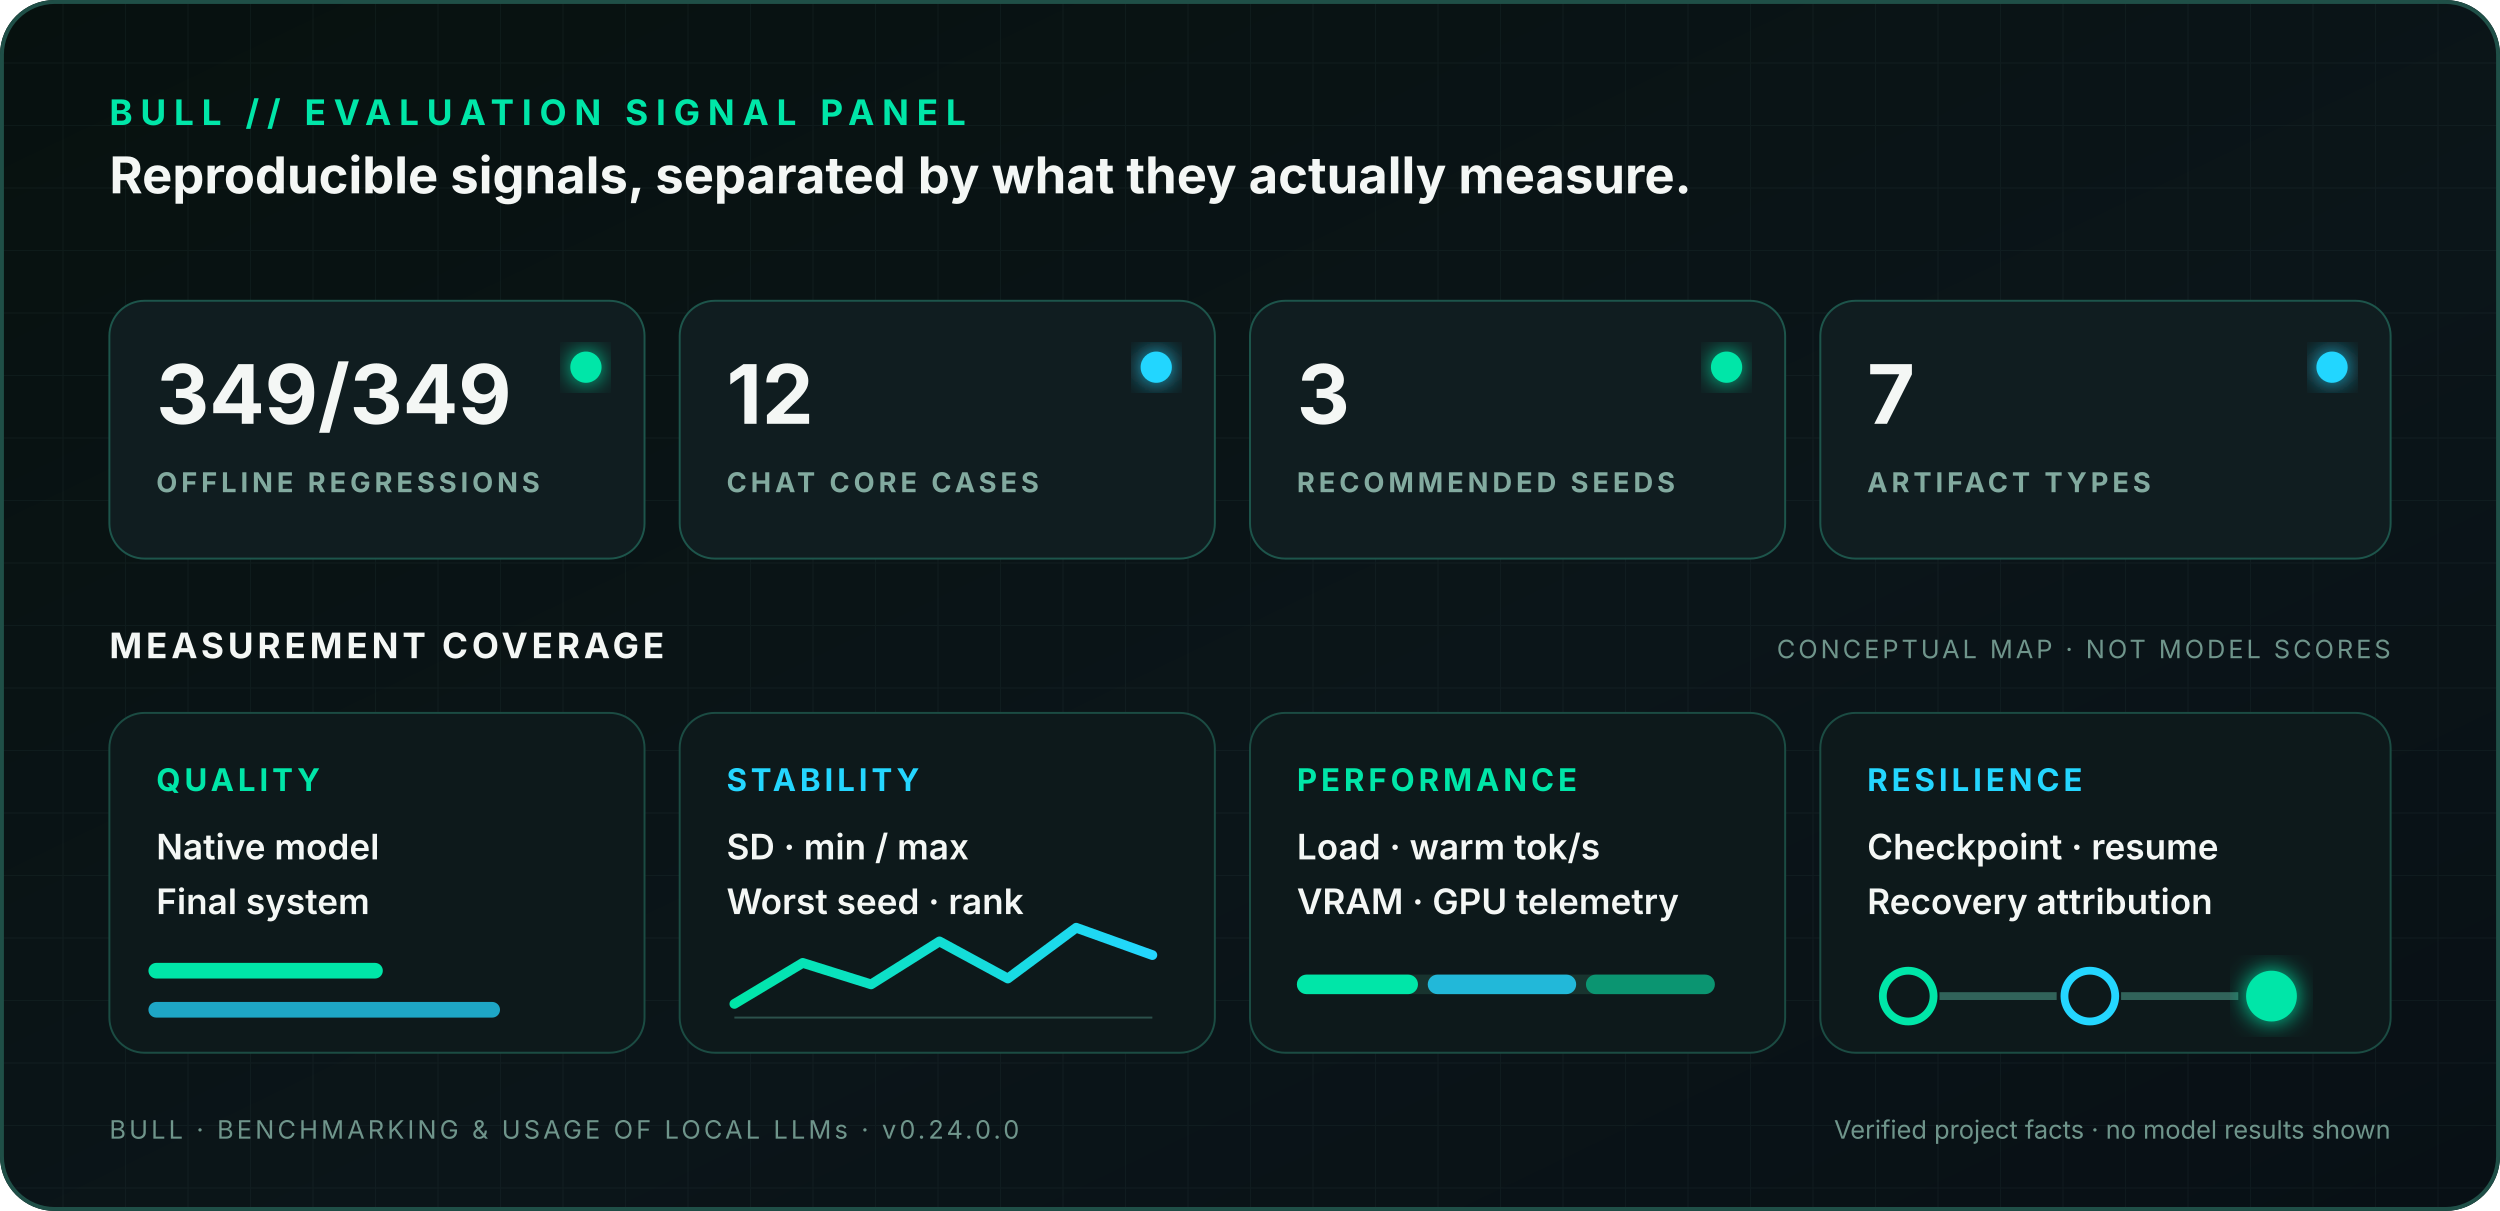
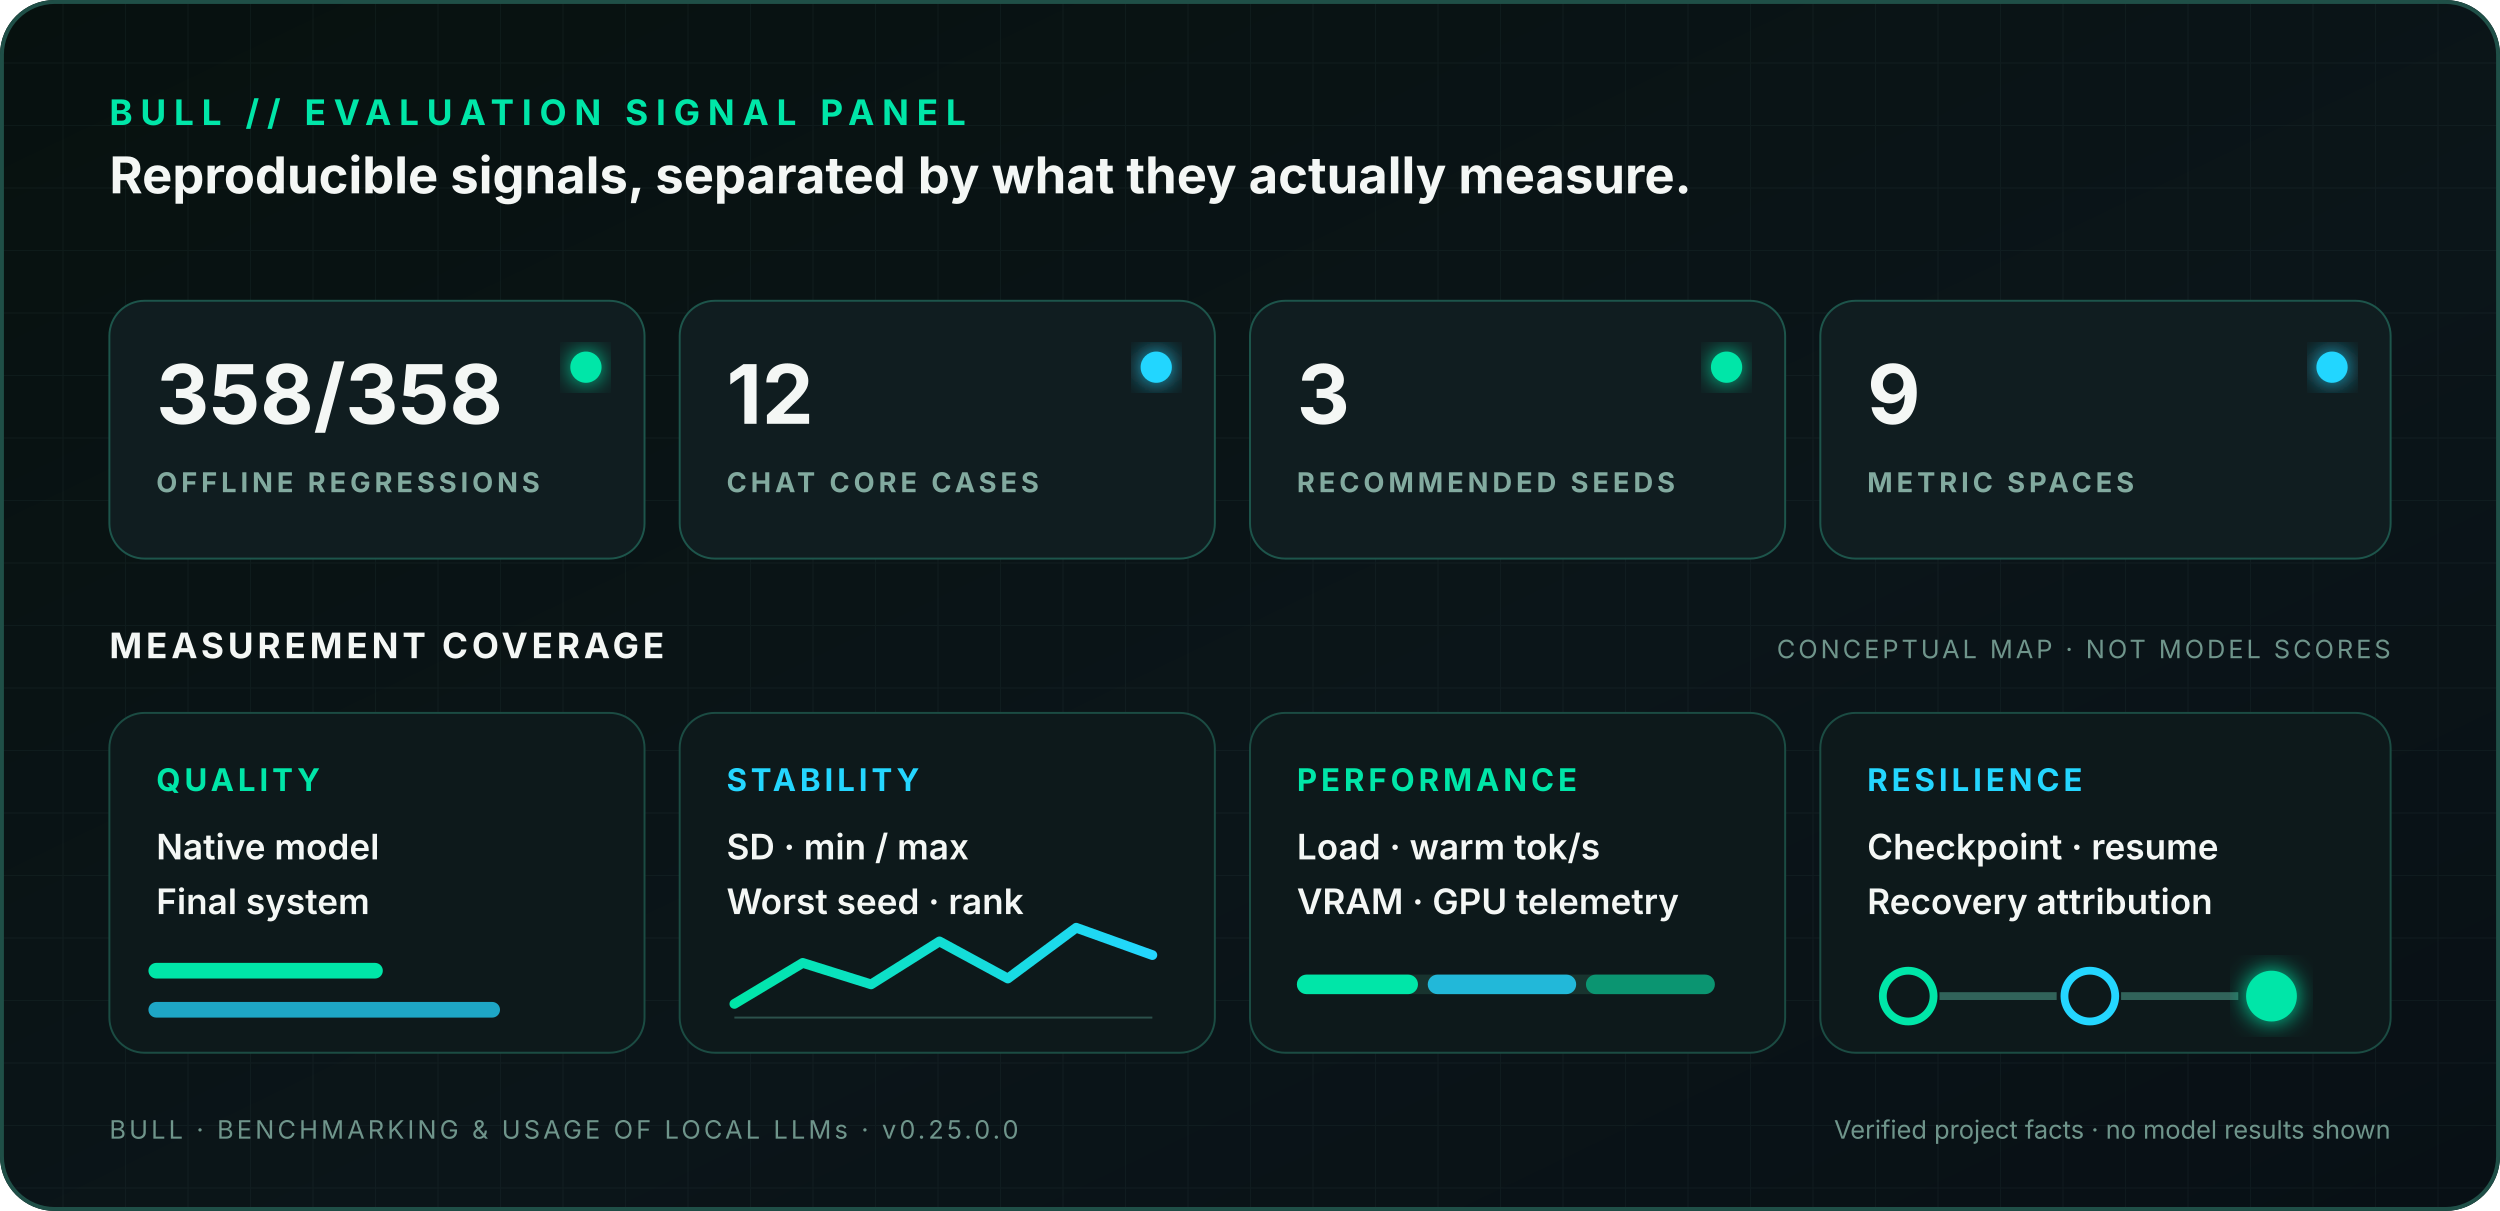
<svg xmlns="http://www.w3.org/2000/svg" width="1280" height="620" viewBox="0 0 1280 620" role="img" aria-labelledby="title desc">
  <defs>
    <linearGradient id="background" x1="0" y1="0" x2="1" y2="1">
      <stop offset="0" stop-color="#07110f" />
      <stop offset="0.58" stop-color="#0b1519" />
      <stop offset="1" stop-color="#081015" />
    </linearGradient>
    <linearGradient id="accent" x1="0" y1="0" x2="1" y2="0">
      <stop offset="0" stop-color="#00e6a8" />
      <stop offset="1" stop-color="#24d6ff" />
    </linearGradient>
    <pattern id="grid" width="32" height="32" patternUnits="userSpaceOnUse">
      <path d="M 32 0 L 0 0 0 32" fill="none" stroke="#5f857d" stroke-opacity="0.08" stroke-width="1" />
    </pattern>
    <filter id="glow" x="-30%" y="-30%" width="160%" height="160%">
      <feGaussianBlur stdDeviation="6" result="blur" />
      <feMerge>
        <feMergeNode in="blur" />
        <feMergeNode in="SourceGraphic" />
      </feMerge>
    </filter>
  </defs>
  <rect width="1280" height="620" rx="28" fill="url(#background)" />
  <rect width="1280" height="620" rx="28" fill="url(#grid)" />
  <rect x="1" y="1" width="1278" height="618" rx="27" fill="none" stroke="#1f4f47" stroke-width="2" />
  <g font-family="Segoe UI, Inter, Arial, sans-serif">
    <text x="56" y="64" fill="#00e6a8" font-size="18" font-weight="700" letter-spacing="4">BULL // EVALUATION SIGNAL PANEL</text>
    <text x="56" y="99" fill="#f4f7f5" font-size="26" font-weight="650">Reproducible signals, separated by what they actually measure.</text>
    <line x1="56" y1="124" x2="1224" y2="124" stroke="url(#accent)" stroke-width="2" opacity="0.8" />
    <g>
      <rect x="56" y="154" width="274" height="132" rx="18" fill="#101d20" stroke="#1d554b" />
      <rect x="348" y="154" width="274" height="132" rx="18" fill="#101d20" stroke="#1d554b" />
      <rect x="640" y="154" width="274" height="132" rx="18" fill="#101d20" stroke="#1d554b" />
      <rect x="932" y="154" width="292" height="132" rx="18" fill="#101d20" stroke="#1d554b" />
-       <text x="80" y="217" fill="#f4f7f5" font-size="42" font-weight="750">349/349</text>
+       <text x="80" y="217" fill="#f4f7f5" font-size="42" font-weight="750">358/358</text>
      <text x="80" y="252" fill="#82aa9f" font-size="14" font-weight="650" letter-spacing="2">OFFLINE REGRESSIONS</text>
      <circle cx="300" cy="188" r="8" fill="#00e6a8" filter="url(#glow)" />
      <text x="372" y="217" fill="#f4f7f5" font-size="42" font-weight="750">12</text>
      <text x="372" y="252" fill="#82aa9f" font-size="14" font-weight="650" letter-spacing="2">CHAT CORE CASES</text>
      <circle cx="592" cy="188" r="8" fill="#24d6ff" filter="url(#glow)" />
      <text x="664" y="217" fill="#f4f7f5" font-size="42" font-weight="750">3</text>
      <text x="664" y="252" fill="#82aa9f" font-size="14" font-weight="650" letter-spacing="2">RECOMMENDED SEEDS</text>
      <circle cx="884" cy="188" r="8" fill="#00e6a8" filter="url(#glow)" />
-       <text x="956" y="217" fill="#f4f7f5" font-size="42" font-weight="750">7</text>
-       <text x="956" y="252" fill="#82aa9f" font-size="14" font-weight="650" letter-spacing="2">ARTIFACT TYPES</text>
+       <text x="956" y="217" fill="#f4f7f5" font-size="42" font-weight="750">9</text>
+       <text x="956" y="252" fill="#82aa9f" font-size="14" font-weight="650" letter-spacing="2">METRIC SPACES</text>
      <circle cx="1194" cy="188" r="8" fill="#24d6ff" filter="url(#glow)" />
    </g>
    <text x="56" y="337" fill="#f4f7f5" font-size="18" font-weight="700" letter-spacing="2">MEASUREMENT COVERAGE</text>
    <text x="1224" y="337" fill="#6f958b" font-size="13" text-anchor="end" letter-spacing="1.5">CONCEPTUAL MAP · NOT MODEL SCORES</text>
    <g>
      <rect x="56" y="365" width="274" height="174" rx="18" fill="#0d191b" stroke="#1b4c43" />
      <text x="80" y="405" fill="#00e6a8" font-size="16" font-weight="750" letter-spacing="2">QUALITY</text>
      <text x="80" y="440" fill="#f4f7f5" font-size="18" font-weight="600">Native model</text>
      <text x="80" y="468" fill="#f4f7f5" font-size="18" font-weight="600">Final system</text>
      <line x1="80" y1="497" x2="192" y2="497" stroke="#00e6a8" stroke-width="8" stroke-linecap="round" />
      <line x1="80" y1="517" x2="252" y2="517" stroke="#24d6ff" stroke-width="8" stroke-linecap="round" opacity="0.75" />
      <rect x="348" y="365" width="274" height="174" rx="18" fill="#0d191b" stroke="#1b4c43" />
      <text x="372" y="405" fill="#24d6ff" font-size="16" font-weight="750" letter-spacing="2">STABILITY</text>
      <text x="372" y="440" fill="#f4f7f5" font-size="18" font-weight="600">SD · min / max</text>
      <text x="372" y="468" fill="#f4f7f5" font-size="18" font-weight="600">Worst seed · rank</text>
      <polyline points="376,514 411,493 446,504 481,482 516,501 551,475 590,489" fill="none" stroke="url(#accent)" stroke-width="5" stroke-linecap="round" stroke-linejoin="round" />
      <line x1="376" y1="521" x2="590" y2="521" stroke="#2b514b" />
      <rect x="640" y="365" width="274" height="174" rx="18" fill="#0d191b" stroke="#1b4c43" />
      <text x="664" y="405" fill="#00e6a8" font-size="16" font-weight="750" letter-spacing="2">PERFORMANCE</text>
      <text x="664" y="440" fill="#f4f7f5" font-size="18" font-weight="600">Load · warm tok/s</text>
      <text x="664" y="468" fill="#f4f7f5" font-size="18" font-weight="600">VRAM · GPU telemetry</text>
      <rect x="664" y="499" width="214" height="10" rx="5" fill="#18342f" />
      <rect x="664" y="499" width="62" height="10" rx="5" fill="#00e6a8" />
      <rect x="731" y="499" width="76" height="10" rx="5" fill="#24d6ff" opacity="0.82" />
      <rect x="812" y="499" width="66" height="10" rx="5" fill="#00e6a8" opacity="0.55" />
      <rect x="932" y="365" width="292" height="174" rx="18" fill="#0d191b" stroke="#1b4c43" />
      <text x="956" y="405" fill="#24d6ff" font-size="16" font-weight="750" letter-spacing="2">RESILIENCE</text>
      <text x="956" y="440" fill="#f4f7f5" font-size="18" font-weight="600">Checkpoint · resume</text>
      <text x="956" y="468" fill="#f4f7f5" font-size="18" font-weight="600">Recovery attribution</text>
      <circle cx="977" cy="510" r="13" fill="none" stroke="#00e6a8" stroke-width="4" />
      <line x1="993" y1="510" x2="1053" y2="510" stroke="#31635a" stroke-width="4" />
      <circle cx="1070" cy="510" r="13" fill="none" stroke="#24d6ff" stroke-width="4" />
      <line x1="1086" y1="510" x2="1146" y2="510" stroke="#31635a" stroke-width="4" />
      <circle cx="1163" cy="510" r="13" fill="#00e6a8" filter="url(#glow)" />
    </g>
-     <text x="56" y="583" fill="#6f958b" font-size="13" letter-spacing="1.6">BULL · BENCHMARKING &amp; USAGE OF LOCAL LLMs · v0.24.0.0</text>
+     <text x="56" y="583" fill="#6f958b" font-size="13" letter-spacing="1.6">BULL · BENCHMARKING &amp; USAGE OF LOCAL LLMs · v0.25.0.0</text>
    <text x="1224" y="583" fill="#6f958b" font-size="13" text-anchor="end">Verified project facts · no model results shown</text>
  </g>
</svg>
